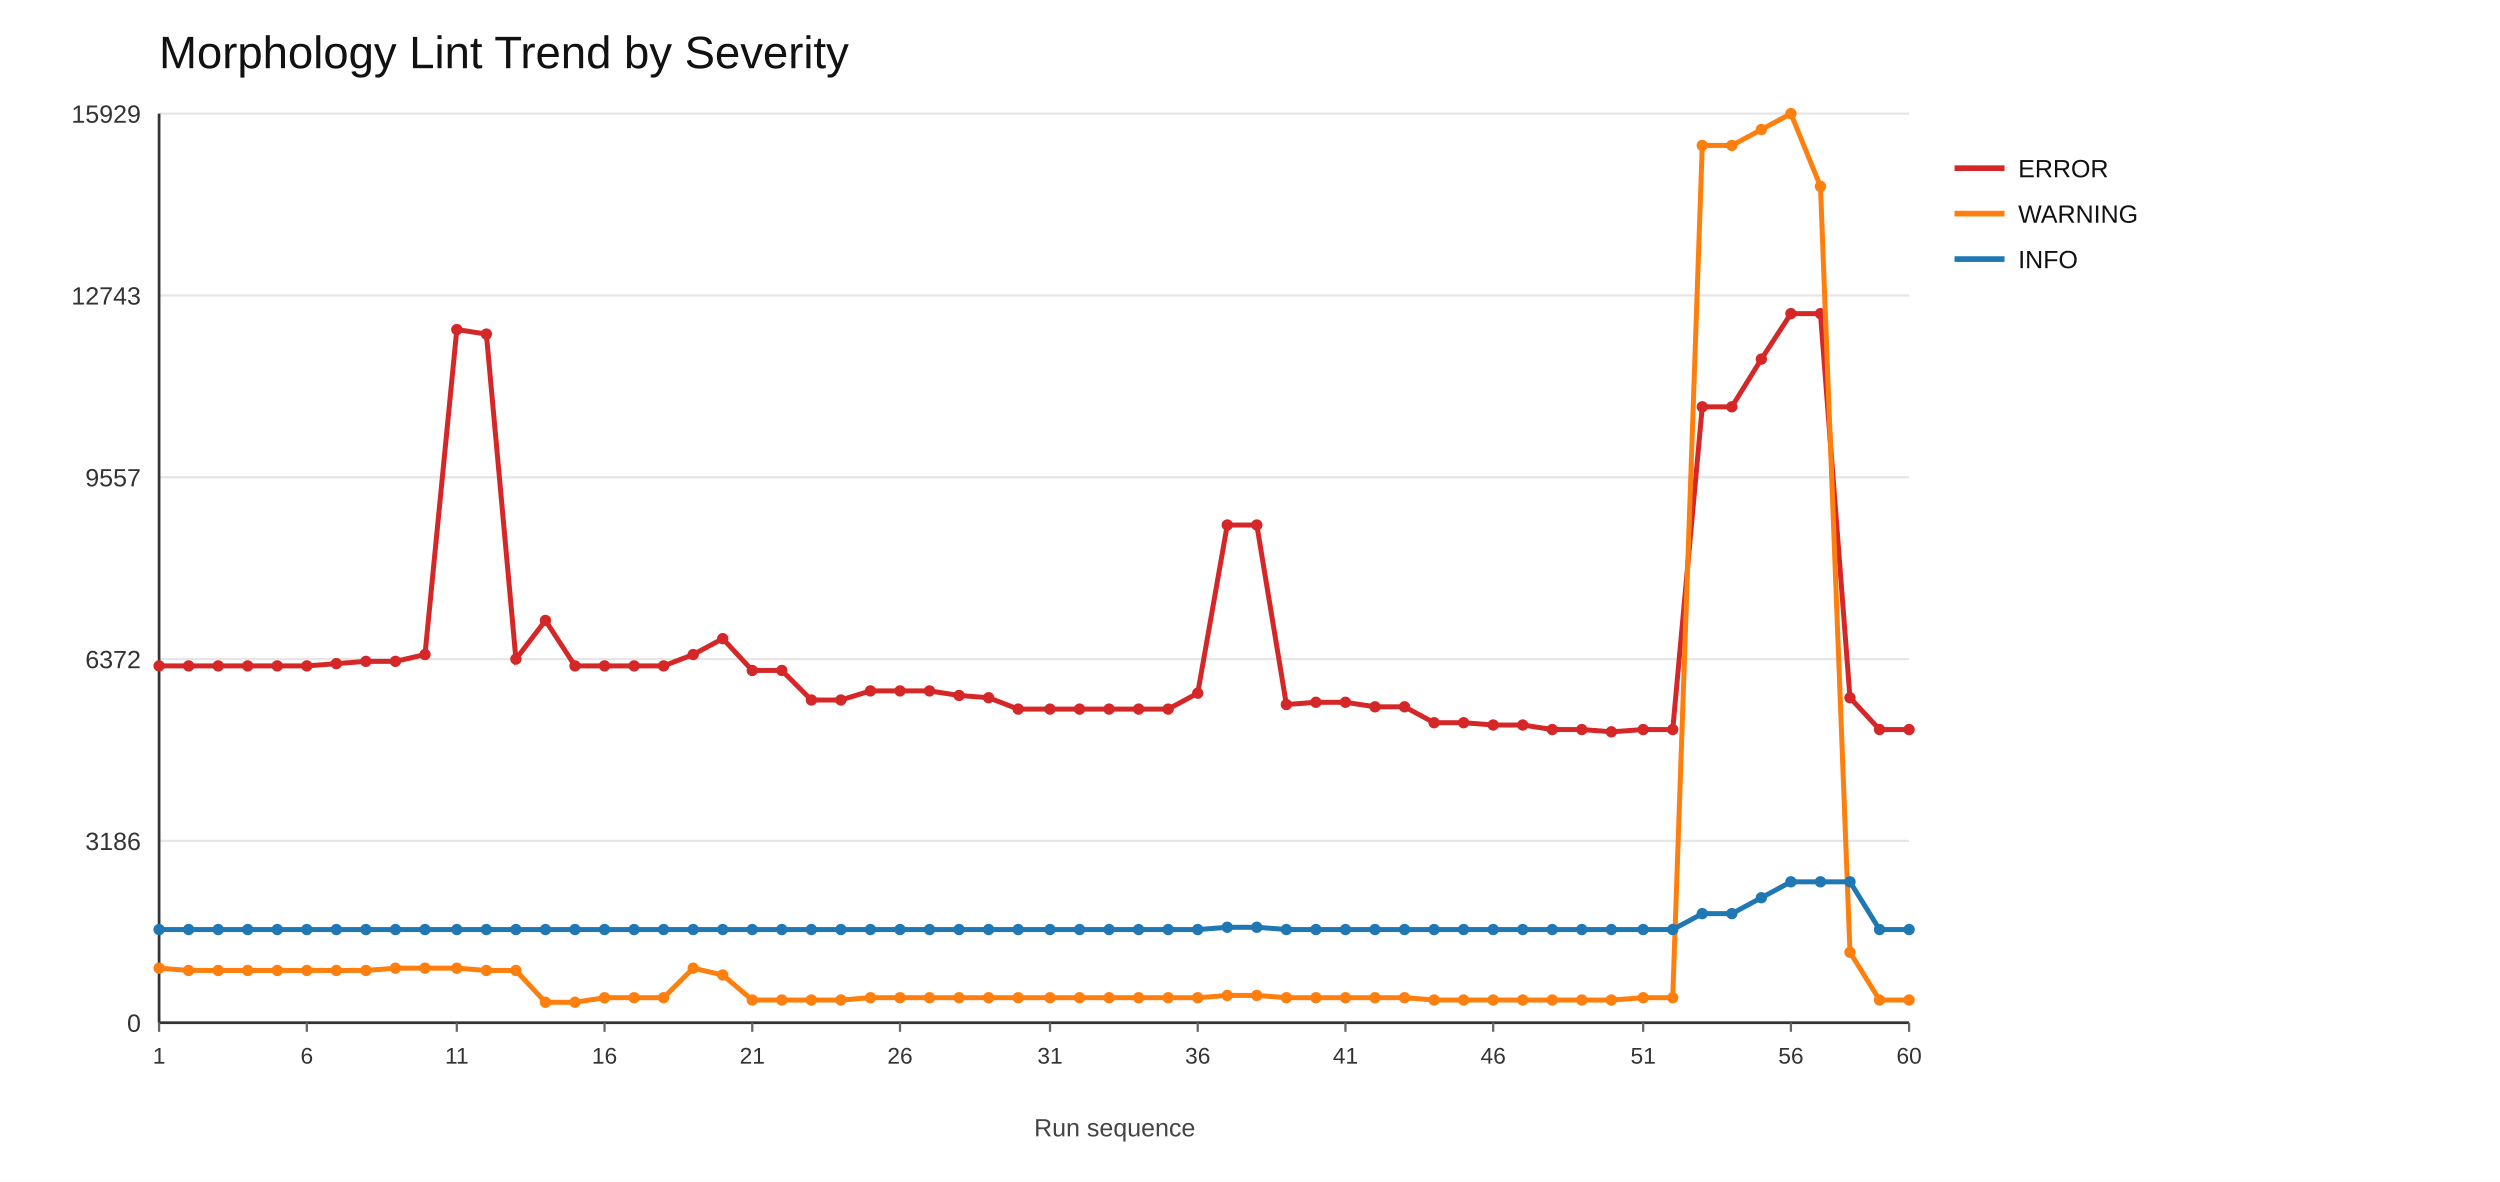
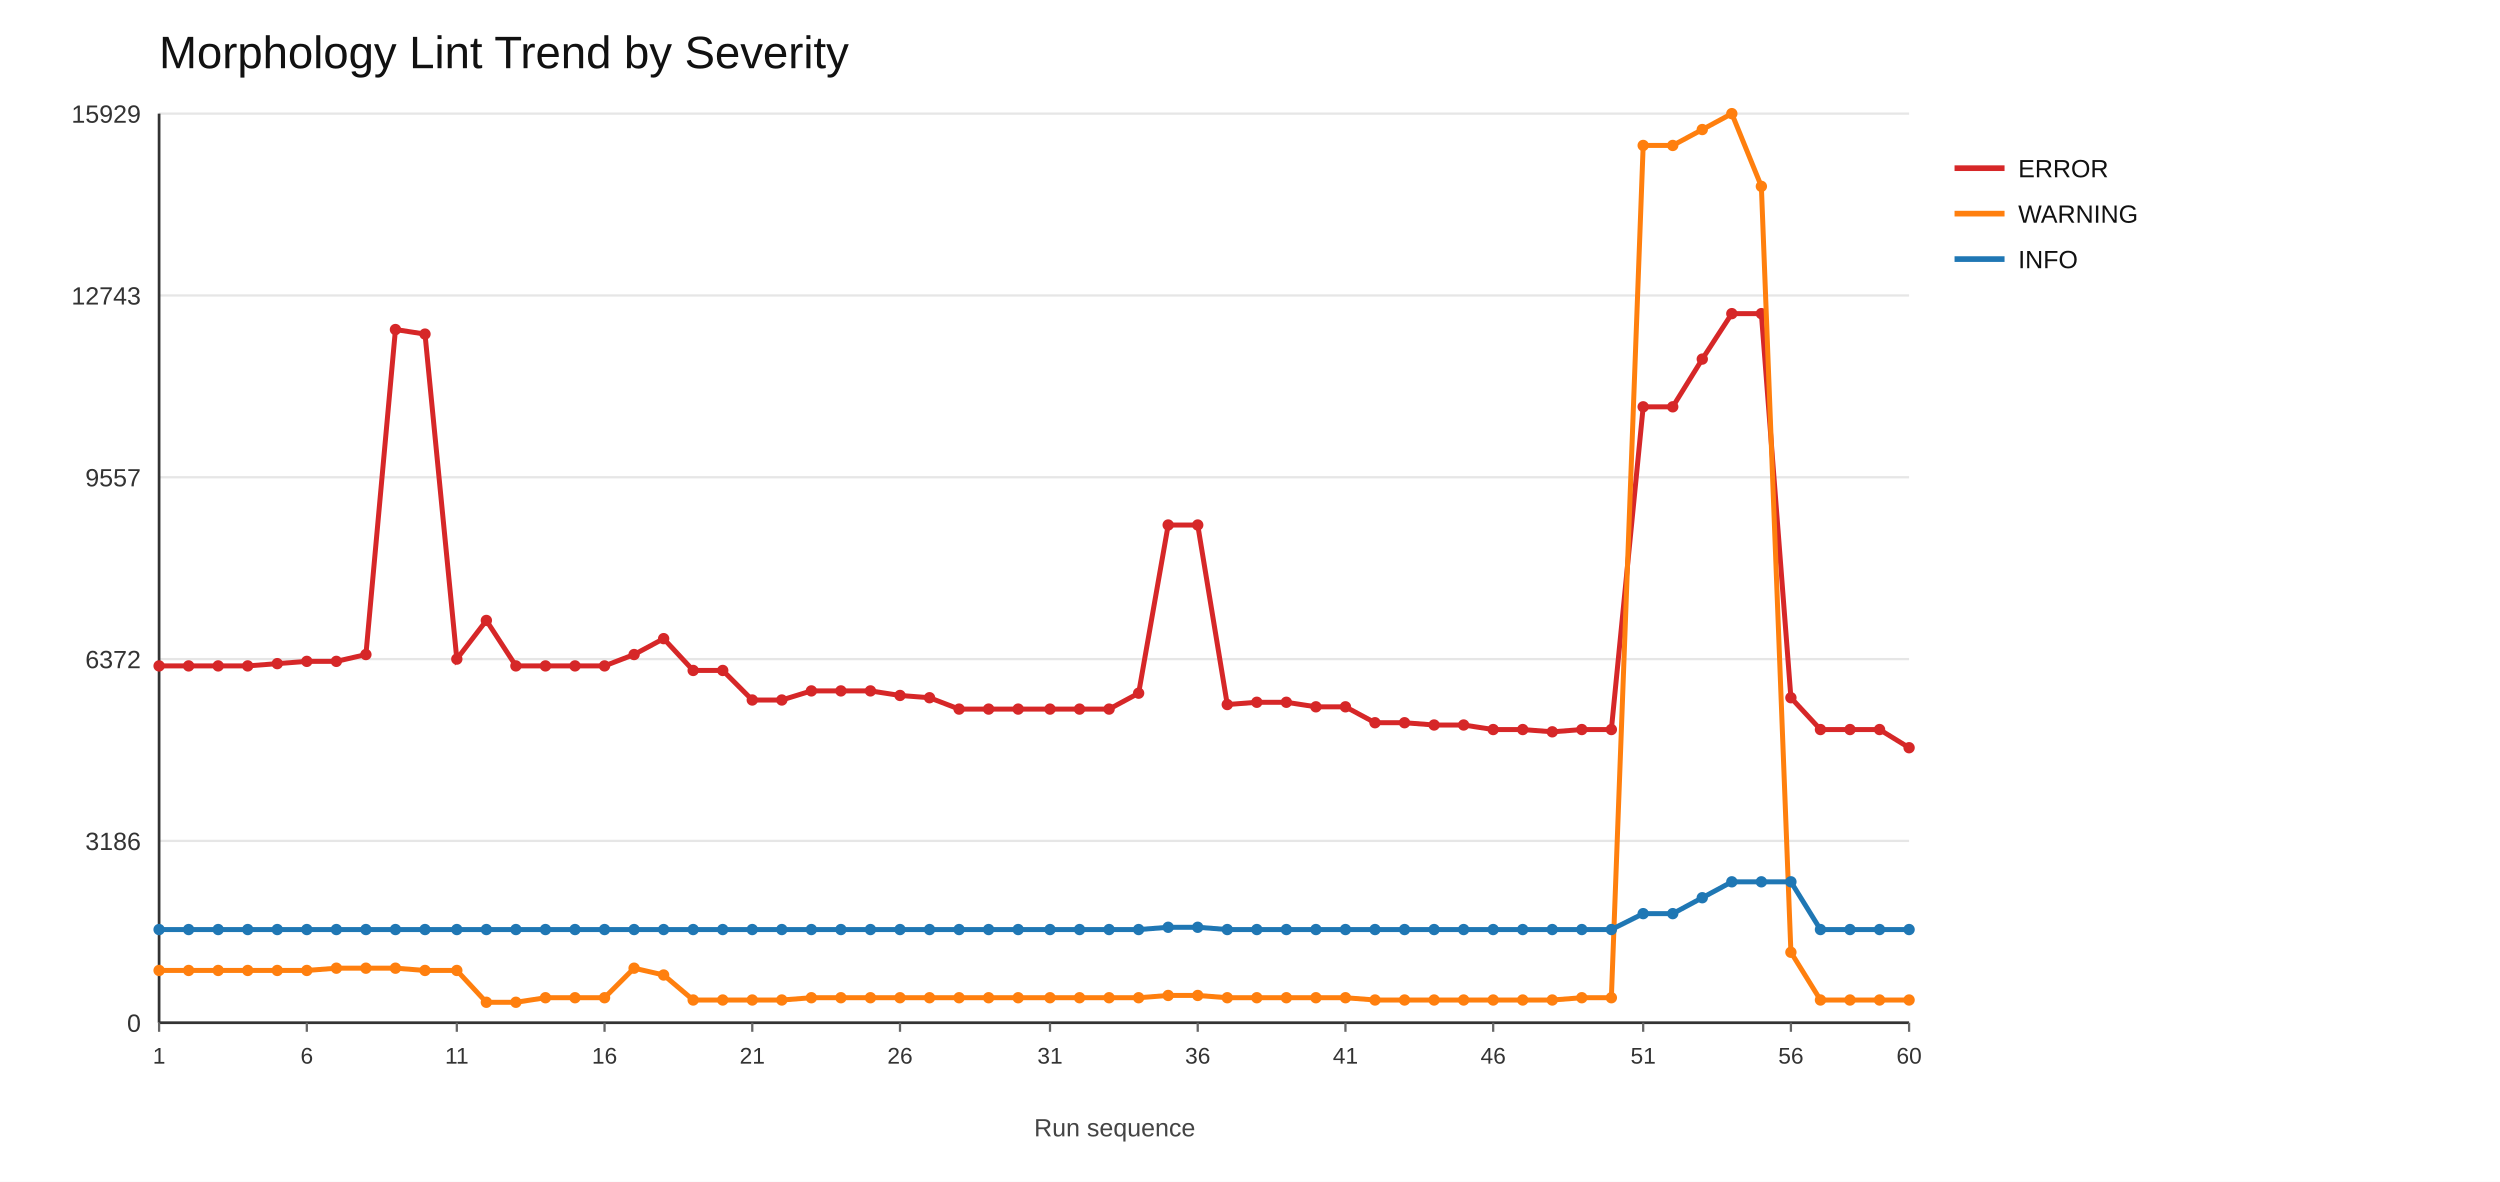
<svg xmlns="http://www.w3.org/2000/svg" width="1100" height="520">
  <rect x="0" y="0" width="1100" height="520" fill="#ffffff" />
  <text x="70" y="30" font-size="20" font-family="Arial" fill="#111">Morphology Lint Trend by Severity</text>
  <line x1="70" y1="450" x2="840" y2="450" stroke="#e6e6e6" stroke-width="1" />
  <text x="62" y="454" font-size="11" font-family="Arial" fill="#333" text-anchor="end">0</text>
  <line x1="70" y1="370" x2="840" y2="370" stroke="#e6e6e6" stroke-width="1" />
  <text x="62" y="374" font-size="11" font-family="Arial" fill="#333" text-anchor="end">3186</text>
  <line x1="70" y1="290" x2="840" y2="290" stroke="#e6e6e6" stroke-width="1" />
  <text x="62" y="294" font-size="11" font-family="Arial" fill="#333" text-anchor="end">6372</text>
  <line x1="70" y1="210" x2="840" y2="210" stroke="#e6e6e6" stroke-width="1" />
  <text x="62" y="214" font-size="11" font-family="Arial" fill="#333" text-anchor="end">9557</text>
  <line x1="70" y1="130" x2="840" y2="130" stroke="#e6e6e6" stroke-width="1" />
  <text x="62" y="134" font-size="11" font-family="Arial" fill="#333" text-anchor="end">12743</text>
  <line x1="70" y1="50" x2="840" y2="50" stroke="#e6e6e6" stroke-width="1" />
  <text x="62" y="54" font-size="11" font-family="Arial" fill="#333" text-anchor="end">15929</text>
  <line x1="70" y1="450" x2="840" y2="450" stroke="#333" stroke-width="1.2" />
  <line x1="70" y1="50" x2="70" y2="450" stroke="#333" stroke-width="1.2" />
  <line x1="70" y1="450" x2="70" y2="454" stroke="#666" stroke-width="1" />
  <text x="70" y="468" font-size="10" font-family="Arial" fill="#333" text-anchor="middle">1</text>
  <line x1="135" y1="450" x2="135" y2="454" stroke="#666" stroke-width="1" />
  <text x="135" y="468" font-size="10" font-family="Arial" fill="#333" text-anchor="middle">6</text>
  <line x1="201" y1="450" x2="201" y2="454" stroke="#666" stroke-width="1" />
  <text x="201" y="468" font-size="10" font-family="Arial" fill="#333" text-anchor="middle">11</text>
  <line x1="266" y1="450" x2="266" y2="454" stroke="#666" stroke-width="1" />
  <text x="266" y="468" font-size="10" font-family="Arial" fill="#333" text-anchor="middle">16</text>
  <line x1="331" y1="450" x2="331" y2="454" stroke="#666" stroke-width="1" />
  <text x="331" y="468" font-size="10" font-family="Arial" fill="#333" text-anchor="middle">21</text>
  <line x1="396" y1="450" x2="396" y2="454" stroke="#666" stroke-width="1" />
  <text x="396" y="468" font-size="10" font-family="Arial" fill="#333" text-anchor="middle">26</text>
  <line x1="462" y1="450" x2="462" y2="454" stroke="#666" stroke-width="1" />
  <text x="462" y="468" font-size="10" font-family="Arial" fill="#333" text-anchor="middle">31</text>
  <line x1="527" y1="450" x2="527" y2="454" stroke="#666" stroke-width="1" />
  <text x="527" y="468" font-size="10" font-family="Arial" fill="#333" text-anchor="middle">36</text>
  <line x1="592" y1="450" x2="592" y2="454" stroke="#666" stroke-width="1" />
  <text x="592" y="468" font-size="10" font-family="Arial" fill="#333" text-anchor="middle">41</text>
  <line x1="657" y1="450" x2="657" y2="454" stroke="#666" stroke-width="1" />
  <text x="657" y="468" font-size="10" font-family="Arial" fill="#333" text-anchor="middle">46</text>
  <line x1="723" y1="450" x2="723" y2="454" stroke="#666" stroke-width="1" />
  <text x="723" y="468" font-size="10" font-family="Arial" fill="#333" text-anchor="middle">51</text>
  <line x1="788" y1="450" x2="788" y2="454" stroke="#666" stroke-width="1" />
  <text x="788" y="468" font-size="10" font-family="Arial" fill="#333" text-anchor="middle">56</text>
  <line x1="840" y1="450" x2="840" y2="454" stroke="#666" stroke-width="1" />
  <text x="840" y="468" font-size="10" font-family="Arial" fill="#333" text-anchor="middle">60</text>
-   <polyline fill="none" stroke="#d62728" stroke-width="2.2" points="70,293 83,293 96,293 109,293 122,293 135,293 148,292 161,291 174,291 187,288 201,145 214,147 227,290 240,273 253,293 266,293 279,293 292,293 305,288 318,281 331,295 344,295 357,308 370,308 383,304 396,304 409,304 422,306 435,307 448,312 462,312 475,312 488,312 501,312 514,312 527,305 540,231 553,231 566,310 579,309 592,309 605,311 618,311 631,318 644,318 657,319 670,319 683,321 696,321 709,322 723,321 736,321 749,179 762,179 775,158 788,138 801,138 814,307 827,321 840,321" />
+   <polyline fill="none" stroke="#d62728" stroke-width="2.2" points="70,293 83,293 96,293 109,293 122,292 135,291 148,291 161,288 174,145 187,147 201,290 214,273 227,293 240,293 253,293 266,293 279,288 292,281 305,295 318,295 331,308 344,308 357,304 370,304 383,304 396,306 409,307 422,312 435,312 448,312 462,312 475,312 488,312 501,305 514,231 527,231 540,310 553,309 566,309 579,311 592,311 605,318 618,318 631,319 644,319 657,321 670,321 683,322 696,321 709,321 723,179 736,179 749,158 762,138 775,138 788,307 801,321 814,321 827,321 840,329" />
  <circle cx="70" cy="293" r="2.5" fill="#d62728" />
  <circle cx="83" cy="293" r="2.5" fill="#d62728" />
  <circle cx="96" cy="293" r="2.5" fill="#d62728" />
  <circle cx="109" cy="293" r="2.5" fill="#d62728" />
-   <circle cx="122" cy="293" r="2.5" fill="#d62728" />
-   <circle cx="135" cy="293" r="2.5" fill="#d62728" />
-   <circle cx="148" cy="292" r="2.5" fill="#d62728" />
-   <circle cx="161" cy="291" r="2.5" fill="#d62728" />
-   <circle cx="174" cy="291" r="2.5" fill="#d62728" />
-   <circle cx="187" cy="288" r="2.5" fill="#d62728" />
-   <circle cx="201" cy="145" r="2.5" fill="#d62728" />
-   <circle cx="214" cy="147" r="2.5" fill="#d62728" />
-   <circle cx="227" cy="290" r="2.5" fill="#d62728" />
-   <circle cx="240" cy="273" r="2.5" fill="#d62728" />
+   <circle cx="122" cy="292" r="2.5" fill="#d62728" />
+   <circle cx="135" cy="291" r="2.5" fill="#d62728" />
+   <circle cx="148" cy="291" r="2.5" fill="#d62728" />
+   <circle cx="161" cy="288" r="2.5" fill="#d62728" />
+   <circle cx="174" cy="145" r="2.5" fill="#d62728" />
+   <circle cx="187" cy="147" r="2.5" fill="#d62728" />
+   <circle cx="201" cy="290" r="2.5" fill="#d62728" />
+   <circle cx="214" cy="273" r="2.5" fill="#d62728" />
+   <circle cx="227" cy="293" r="2.5" fill="#d62728" />
+   <circle cx="240" cy="293" r="2.5" fill="#d62728" />
  <circle cx="253" cy="293" r="2.5" fill="#d62728" />
  <circle cx="266" cy="293" r="2.5" fill="#d62728" />
-   <circle cx="279" cy="293" r="2.5" fill="#d62728" />
-   <circle cx="292" cy="293" r="2.5" fill="#d62728" />
-   <circle cx="305" cy="288" r="2.5" fill="#d62728" />
-   <circle cx="318" cy="281" r="2.5" fill="#d62728" />
-   <circle cx="331" cy="295" r="2.5" fill="#d62728" />
-   <circle cx="344" cy="295" r="2.5" fill="#d62728" />
-   <circle cx="357" cy="308" r="2.5" fill="#d62728" />
-   <circle cx="370" cy="308" r="2.5" fill="#d62728" />
+   <circle cx="279" cy="288" r="2.5" fill="#d62728" />
+   <circle cx="292" cy="281" r="2.5" fill="#d62728" />
+   <circle cx="305" cy="295" r="2.5" fill="#d62728" />
+   <circle cx="318" cy="295" r="2.5" fill="#d62728" />
+   <circle cx="331" cy="308" r="2.5" fill="#d62728" />
+   <circle cx="344" cy="308" r="2.5" fill="#d62728" />
+   <circle cx="357" cy="304" r="2.5" fill="#d62728" />
+   <circle cx="370" cy="304" r="2.5" fill="#d62728" />
  <circle cx="383" cy="304" r="2.5" fill="#d62728" />
-   <circle cx="396" cy="304" r="2.5" fill="#d62728" />
-   <circle cx="409" cy="304" r="2.5" fill="#d62728" />
-   <circle cx="422" cy="306" r="2.5" fill="#d62728" />
-   <circle cx="435" cy="307" r="2.5" fill="#d62728" />
+   <circle cx="396" cy="306" r="2.5" fill="#d62728" />
+   <circle cx="409" cy="307" r="2.5" fill="#d62728" />
+   <circle cx="422" cy="312" r="2.5" fill="#d62728" />
+   <circle cx="435" cy="312" r="2.5" fill="#d62728" />
  <circle cx="448" cy="312" r="2.5" fill="#d62728" />
  <circle cx="462" cy="312" r="2.5" fill="#d62728" />
  <circle cx="475" cy="312" r="2.5" fill="#d62728" />
  <circle cx="488" cy="312" r="2.5" fill="#d62728" />
-   <circle cx="501" cy="312" r="2.5" fill="#d62728" />
-   <circle cx="514" cy="312" r="2.5" fill="#d62728" />
-   <circle cx="527" cy="305" r="2.5" fill="#d62728" />
-   <circle cx="540" cy="231" r="2.5" fill="#d62728" />
-   <circle cx="553" cy="231" r="2.5" fill="#d62728" />
-   <circle cx="566" cy="310" r="2.5" fill="#d62728" />
-   <circle cx="579" cy="309" r="2.5" fill="#d62728" />
-   <circle cx="592" cy="309" r="2.5" fill="#d62728" />
-   <circle cx="605" cy="311" r="2.5" fill="#d62728" />
-   <circle cx="618" cy="311" r="2.5" fill="#d62728" />
-   <circle cx="631" cy="318" r="2.5" fill="#d62728" />
-   <circle cx="644" cy="318" r="2.5" fill="#d62728" />
-   <circle cx="657" cy="319" r="2.5" fill="#d62728" />
-   <circle cx="670" cy="319" r="2.5" fill="#d62728" />
-   <circle cx="683" cy="321" r="2.5" fill="#d62728" />
+   <circle cx="501" cy="305" r="2.5" fill="#d62728" />
+   <circle cx="514" cy="231" r="2.5" fill="#d62728" />
+   <circle cx="527" cy="231" r="2.5" fill="#d62728" />
+   <circle cx="540" cy="310" r="2.5" fill="#d62728" />
+   <circle cx="553" cy="309" r="2.5" fill="#d62728" />
+   <circle cx="566" cy="309" r="2.5" fill="#d62728" />
+   <circle cx="579" cy="311" r="2.5" fill="#d62728" />
+   <circle cx="592" cy="311" r="2.5" fill="#d62728" />
+   <circle cx="605" cy="318" r="2.5" fill="#d62728" />
+   <circle cx="618" cy="318" r="2.5" fill="#d62728" />
+   <circle cx="631" cy="319" r="2.5" fill="#d62728" />
+   <circle cx="644" cy="319" r="2.5" fill="#d62728" />
+   <circle cx="657" cy="321" r="2.5" fill="#d62728" />
+   <circle cx="670" cy="321" r="2.5" fill="#d62728" />
+   <circle cx="683" cy="322" r="2.5" fill="#d62728" />
  <circle cx="696" cy="321" r="2.5" fill="#d62728" />
-   <circle cx="709" cy="322" r="2.5" fill="#d62728" />
-   <circle cx="723" cy="321" r="2.5" fill="#d62728" />
-   <circle cx="736" cy="321" r="2.5" fill="#d62728" />
-   <circle cx="749" cy="179" r="2.5" fill="#d62728" />
-   <circle cx="762" cy="179" r="2.5" fill="#d62728" />
-   <circle cx="775" cy="158" r="2.5" fill="#d62728" />
-   <circle cx="788" cy="138" r="2.5" fill="#d62728" />
-   <circle cx="801" cy="138" r="2.5" fill="#d62728" />
-   <circle cx="814" cy="307" r="2.5" fill="#d62728" />
+   <circle cx="709" cy="321" r="2.5" fill="#d62728" />
+   <circle cx="723" cy="179" r="2.5" fill="#d62728" />
+   <circle cx="736" cy="179" r="2.5" fill="#d62728" />
+   <circle cx="749" cy="158" r="2.5" fill="#d62728" />
+   <circle cx="762" cy="138" r="2.5" fill="#d62728" />
+   <circle cx="775" cy="138" r="2.5" fill="#d62728" />
+   <circle cx="788" cy="307" r="2.5" fill="#d62728" />
+   <circle cx="801" cy="321" r="2.5" fill="#d62728" />
+   <circle cx="814" cy="321" r="2.5" fill="#d62728" />
  <circle cx="827" cy="321" r="2.5" fill="#d62728" />
-   <circle cx="840" cy="321" r="2.5" fill="#d62728" />
+   <circle cx="840" cy="329" r="2.5" fill="#d62728" />
  <line x1="860" y1="74" x2="882" y2="74" stroke="#d62728" stroke-width="2.5" />
  <text x="888" y="78" font-size="11" font-family="Arial" fill="#111">ERROR</text>
-   <polyline fill="none" stroke="#ff7f0e" stroke-width="2.2" points="70,426 83,427 96,427 109,427 122,427 135,427 148,427 161,427 174,426 187,426 201,426 214,427 227,427 240,441 253,441 266,439 279,439 292,439 305,426 318,429 331,440 344,440 357,440 370,440 383,439 396,439 409,439 422,439 435,439 448,439 462,439 475,439 488,439 501,439 514,439 527,439 540,438 553,438 566,439 579,439 592,439 605,439 618,439 631,440 644,440 657,440 670,440 683,440 696,440 709,440 723,439 736,439 749,64 762,64 775,57 788,50 801,82 814,419 827,440 840,440" />
-   <circle cx="70" cy="426" r="2.5" fill="#ff7f0e" />
+   <polyline fill="none" stroke="#ff7f0e" stroke-width="2.2" points="70,427 83,427 96,427 109,427 122,427 135,427 148,426 161,426 174,426 187,427 201,427 214,441 227,441 240,439 253,439 266,439 279,426 292,429 305,440 318,440 331,440 344,440 357,439 370,439 383,439 396,439 409,439 422,439 435,439 448,439 462,439 475,439 488,439 501,439 514,438 527,438 540,439 553,439 566,439 579,439 592,439 605,440 618,440 631,440 644,440 657,440 670,440 683,440 696,439 709,439 723,64 736,64 749,57 762,50 775,82 788,419 801,440 814,440 827,440 840,440" />
+   <circle cx="70" cy="427" r="2.5" fill="#ff7f0e" />
  <circle cx="83" cy="427" r="2.5" fill="#ff7f0e" />
  <circle cx="96" cy="427" r="2.5" fill="#ff7f0e" />
  <circle cx="109" cy="427" r="2.5" fill="#ff7f0e" />
  <circle cx="122" cy="427" r="2.5" fill="#ff7f0e" />
  <circle cx="135" cy="427" r="2.5" fill="#ff7f0e" />
-   <circle cx="148" cy="427" r="2.5" fill="#ff7f0e" />
-   <circle cx="161" cy="427" r="2.5" fill="#ff7f0e" />
+   <circle cx="148" cy="426" r="2.5" fill="#ff7f0e" />
+   <circle cx="161" cy="426" r="2.5" fill="#ff7f0e" />
  <circle cx="174" cy="426" r="2.5" fill="#ff7f0e" />
-   <circle cx="187" cy="426" r="2.5" fill="#ff7f0e" />
-   <circle cx="201" cy="426" r="2.5" fill="#ff7f0e" />
-   <circle cx="214" cy="427" r="2.5" fill="#ff7f0e" />
-   <circle cx="227" cy="427" r="2.5" fill="#ff7f0e" />
-   <circle cx="240" cy="441" r="2.5" fill="#ff7f0e" />
-   <circle cx="253" cy="441" r="2.5" fill="#ff7f0e" />
+   <circle cx="187" cy="427" r="2.5" fill="#ff7f0e" />
+   <circle cx="201" cy="427" r="2.5" fill="#ff7f0e" />
+   <circle cx="214" cy="441" r="2.5" fill="#ff7f0e" />
+   <circle cx="227" cy="441" r="2.5" fill="#ff7f0e" />
+   <circle cx="240" cy="439" r="2.5" fill="#ff7f0e" />
+   <circle cx="253" cy="439" r="2.5" fill="#ff7f0e" />
  <circle cx="266" cy="439" r="2.5" fill="#ff7f0e" />
-   <circle cx="279" cy="439" r="2.5" fill="#ff7f0e" />
-   <circle cx="292" cy="439" r="2.5" fill="#ff7f0e" />
-   <circle cx="305" cy="426" r="2.5" fill="#ff7f0e" />
-   <circle cx="318" cy="429" r="2.5" fill="#ff7f0e" />
+   <circle cx="279" cy="426" r="2.5" fill="#ff7f0e" />
+   <circle cx="292" cy="429" r="2.5" fill="#ff7f0e" />
+   <circle cx="305" cy="440" r="2.5" fill="#ff7f0e" />
+   <circle cx="318" cy="440" r="2.5" fill="#ff7f0e" />
  <circle cx="331" cy="440" r="2.5" fill="#ff7f0e" />
  <circle cx="344" cy="440" r="2.5" fill="#ff7f0e" />
-   <circle cx="357" cy="440" r="2.5" fill="#ff7f0e" />
-   <circle cx="370" cy="440" r="2.5" fill="#ff7f0e" />
+   <circle cx="357" cy="439" r="2.5" fill="#ff7f0e" />
+   <circle cx="370" cy="439" r="2.5" fill="#ff7f0e" />
  <circle cx="383" cy="439" r="2.5" fill="#ff7f0e" />
  <circle cx="396" cy="439" r="2.5" fill="#ff7f0e" />
  <circle cx="409" cy="439" r="2.5" fill="#ff7f0e" />
  <circle cx="422" cy="439" r="2.5" fill="#ff7f0e" />
  <circle cx="435" cy="439" r="2.5" fill="#ff7f0e" />
  <circle cx="448" cy="439" r="2.5" fill="#ff7f0e" />
  <circle cx="462" cy="439" r="2.5" fill="#ff7f0e" />
  <circle cx="475" cy="439" r="2.5" fill="#ff7f0e" />
  <circle cx="488" cy="439" r="2.5" fill="#ff7f0e" />
  <circle cx="501" cy="439" r="2.5" fill="#ff7f0e" />
-   <circle cx="514" cy="439" r="2.5" fill="#ff7f0e" />
-   <circle cx="527" cy="439" r="2.5" fill="#ff7f0e" />
-   <circle cx="540" cy="438" r="2.5" fill="#ff7f0e" />
-   <circle cx="553" cy="438" r="2.5" fill="#ff7f0e" />
+   <circle cx="514" cy="438" r="2.5" fill="#ff7f0e" />
+   <circle cx="527" cy="438" r="2.5" fill="#ff7f0e" />
+   <circle cx="540" cy="439" r="2.5" fill="#ff7f0e" />
+   <circle cx="553" cy="439" r="2.5" fill="#ff7f0e" />
  <circle cx="566" cy="439" r="2.5" fill="#ff7f0e" />
  <circle cx="579" cy="439" r="2.5" fill="#ff7f0e" />
  <circle cx="592" cy="439" r="2.5" fill="#ff7f0e" />
-   <circle cx="605" cy="439" r="2.5" fill="#ff7f0e" />
-   <circle cx="618" cy="439" r="2.5" fill="#ff7f0e" />
+   <circle cx="605" cy="440" r="2.5" fill="#ff7f0e" />
+   <circle cx="618" cy="440" r="2.5" fill="#ff7f0e" />
  <circle cx="631" cy="440" r="2.5" fill="#ff7f0e" />
  <circle cx="644" cy="440" r="2.5" fill="#ff7f0e" />
  <circle cx="657" cy="440" r="2.5" fill="#ff7f0e" />
  <circle cx="670" cy="440" r="2.5" fill="#ff7f0e" />
  <circle cx="683" cy="440" r="2.5" fill="#ff7f0e" />
-   <circle cx="696" cy="440" r="2.5" fill="#ff7f0e" />
-   <circle cx="709" cy="440" r="2.5" fill="#ff7f0e" />
-   <circle cx="723" cy="439" r="2.5" fill="#ff7f0e" />
-   <circle cx="736" cy="439" r="2.5" fill="#ff7f0e" />
-   <circle cx="749" cy="64" r="2.5" fill="#ff7f0e" />
-   <circle cx="762" cy="64" r="2.5" fill="#ff7f0e" />
-   <circle cx="775" cy="57" r="2.5" fill="#ff7f0e" />
-   <circle cx="788" cy="50" r="2.5" fill="#ff7f0e" />
-   <circle cx="801" cy="82" r="2.5" fill="#ff7f0e" />
-   <circle cx="814" cy="419" r="2.5" fill="#ff7f0e" />
+   <circle cx="696" cy="439" r="2.5" fill="#ff7f0e" />
+   <circle cx="709" cy="439" r="2.5" fill="#ff7f0e" />
+   <circle cx="723" cy="64" r="2.5" fill="#ff7f0e" />
+   <circle cx="736" cy="64" r="2.5" fill="#ff7f0e" />
+   <circle cx="749" cy="57" r="2.5" fill="#ff7f0e" />
+   <circle cx="762" cy="50" r="2.5" fill="#ff7f0e" />
+   <circle cx="775" cy="82" r="2.5" fill="#ff7f0e" />
+   <circle cx="788" cy="419" r="2.5" fill="#ff7f0e" />
+   <circle cx="801" cy="440" r="2.5" fill="#ff7f0e" />
+   <circle cx="814" cy="440" r="2.5" fill="#ff7f0e" />
  <circle cx="827" cy="440" r="2.5" fill="#ff7f0e" />
  <circle cx="840" cy="440" r="2.5" fill="#ff7f0e" />
  <line x1="860" y1="94" x2="882" y2="94" stroke="#ff7f0e" stroke-width="2.5" />
  <text x="888" y="98" font-size="11" font-family="Arial" fill="#111">WARNING</text>
-   <polyline fill="none" stroke="#1f77b4" stroke-width="2.2" points="70,409 83,409 96,409 109,409 122,409 135,409 148,409 161,409 174,409 187,409 201,409 214,409 227,409 240,409 253,409 266,409 279,409 292,409 305,409 318,409 331,409 344,409 357,409 370,409 383,409 396,409 409,409 422,409 435,409 448,409 462,409 475,409 488,409 501,409 514,409 527,409 540,408 553,408 566,409 579,409 592,409 605,409 618,409 631,409 644,409 657,409 670,409 683,409 696,409 709,409 723,409 736,409 749,402 762,402 775,395 788,388 801,388 814,388 827,409 840,409" />
+   <polyline fill="none" stroke="#1f77b4" stroke-width="2.2" points="70,409 83,409 96,409 109,409 122,409 135,409 148,409 161,409 174,409 187,409 201,409 214,409 227,409 240,409 253,409 266,409 279,409 292,409 305,409 318,409 331,409 344,409 357,409 370,409 383,409 396,409 409,409 422,409 435,409 448,409 462,409 475,409 488,409 501,409 514,408 527,408 540,409 553,409 566,409 579,409 592,409 605,409 618,409 631,409 644,409 657,409 670,409 683,409 696,409 709,409 723,402 736,402 749,395 762,388 775,388 788,388 801,409 814,409 827,409 840,409" />
  <circle cx="70" cy="409" r="2.5" fill="#1f77b4" />
  <circle cx="83" cy="409" r="2.5" fill="#1f77b4" />
  <circle cx="96" cy="409" r="2.5" fill="#1f77b4" />
  <circle cx="109" cy="409" r="2.5" fill="#1f77b4" />
  <circle cx="122" cy="409" r="2.5" fill="#1f77b4" />
  <circle cx="135" cy="409" r="2.5" fill="#1f77b4" />
  <circle cx="148" cy="409" r="2.5" fill="#1f77b4" />
  <circle cx="161" cy="409" r="2.5" fill="#1f77b4" />
  <circle cx="174" cy="409" r="2.5" fill="#1f77b4" />
  <circle cx="187" cy="409" r="2.5" fill="#1f77b4" />
  <circle cx="201" cy="409" r="2.5" fill="#1f77b4" />
  <circle cx="214" cy="409" r="2.5" fill="#1f77b4" />
  <circle cx="227" cy="409" r="2.5" fill="#1f77b4" />
  <circle cx="240" cy="409" r="2.5" fill="#1f77b4" />
  <circle cx="253" cy="409" r="2.5" fill="#1f77b4" />
  <circle cx="266" cy="409" r="2.5" fill="#1f77b4" />
  <circle cx="279" cy="409" r="2.5" fill="#1f77b4" />
  <circle cx="292" cy="409" r="2.5" fill="#1f77b4" />
  <circle cx="305" cy="409" r="2.5" fill="#1f77b4" />
  <circle cx="318" cy="409" r="2.5" fill="#1f77b4" />
  <circle cx="331" cy="409" r="2.5" fill="#1f77b4" />
  <circle cx="344" cy="409" r="2.5" fill="#1f77b4" />
  <circle cx="357" cy="409" r="2.5" fill="#1f77b4" />
  <circle cx="370" cy="409" r="2.5" fill="#1f77b4" />
  <circle cx="383" cy="409" r="2.5" fill="#1f77b4" />
  <circle cx="396" cy="409" r="2.5" fill="#1f77b4" />
  <circle cx="409" cy="409" r="2.5" fill="#1f77b4" />
  <circle cx="422" cy="409" r="2.5" fill="#1f77b4" />
  <circle cx="435" cy="409" r="2.5" fill="#1f77b4" />
  <circle cx="448" cy="409" r="2.5" fill="#1f77b4" />
  <circle cx="462" cy="409" r="2.5" fill="#1f77b4" />
  <circle cx="475" cy="409" r="2.5" fill="#1f77b4" />
  <circle cx="488" cy="409" r="2.5" fill="#1f77b4" />
  <circle cx="501" cy="409" r="2.5" fill="#1f77b4" />
-   <circle cx="514" cy="409" r="2.5" fill="#1f77b4" />
-   <circle cx="527" cy="409" r="2.5" fill="#1f77b4" />
-   <circle cx="540" cy="408" r="2.5" fill="#1f77b4" />
-   <circle cx="553" cy="408" r="2.5" fill="#1f77b4" />
+   <circle cx="514" cy="408" r="2.5" fill="#1f77b4" />
+   <circle cx="527" cy="408" r="2.5" fill="#1f77b4" />
+   <circle cx="540" cy="409" r="2.5" fill="#1f77b4" />
+   <circle cx="553" cy="409" r="2.5" fill="#1f77b4" />
  <circle cx="566" cy="409" r="2.5" fill="#1f77b4" />
  <circle cx="579" cy="409" r="2.5" fill="#1f77b4" />
  <circle cx="592" cy="409" r="2.5" fill="#1f77b4" />
  <circle cx="605" cy="409" r="2.5" fill="#1f77b4" />
  <circle cx="618" cy="409" r="2.5" fill="#1f77b4" />
  <circle cx="631" cy="409" r="2.5" fill="#1f77b4" />
  <circle cx="644" cy="409" r="2.5" fill="#1f77b4" />
  <circle cx="657" cy="409" r="2.5" fill="#1f77b4" />
  <circle cx="670" cy="409" r="2.5" fill="#1f77b4" />
  <circle cx="683" cy="409" r="2.5" fill="#1f77b4" />
  <circle cx="696" cy="409" r="2.5" fill="#1f77b4" />
  <circle cx="709" cy="409" r="2.5" fill="#1f77b4" />
-   <circle cx="723" cy="409" r="2.5" fill="#1f77b4" />
-   <circle cx="736" cy="409" r="2.5" fill="#1f77b4" />
-   <circle cx="749" cy="402" r="2.5" fill="#1f77b4" />
-   <circle cx="762" cy="402" r="2.5" fill="#1f77b4" />
-   <circle cx="775" cy="395" r="2.5" fill="#1f77b4" />
+   <circle cx="723" cy="402" r="2.5" fill="#1f77b4" />
+   <circle cx="736" cy="402" r="2.5" fill="#1f77b4" />
+   <circle cx="749" cy="395" r="2.5" fill="#1f77b4" />
+   <circle cx="762" cy="388" r="2.5" fill="#1f77b4" />
+   <circle cx="775" cy="388" r="2.5" fill="#1f77b4" />
  <circle cx="788" cy="388" r="2.5" fill="#1f77b4" />
-   <circle cx="801" cy="388" r="2.5" fill="#1f77b4" />
-   <circle cx="814" cy="388" r="2.5" fill="#1f77b4" />
+   <circle cx="801" cy="409" r="2.5" fill="#1f77b4" />
+   <circle cx="814" cy="409" r="2.5" fill="#1f77b4" />
  <circle cx="827" cy="409" r="2.5" fill="#1f77b4" />
  <circle cx="840" cy="409" r="2.5" fill="#1f77b4" />
  <line x1="860" y1="114" x2="882" y2="114" stroke="#1f77b4" stroke-width="2.5" />
  <text x="888" y="118" font-size="11" font-family="Arial" fill="#111">INFO</text>
  <text x="455" y="500" font-size="11" font-family="Arial" fill="#444">Run sequence</text>
</svg>
